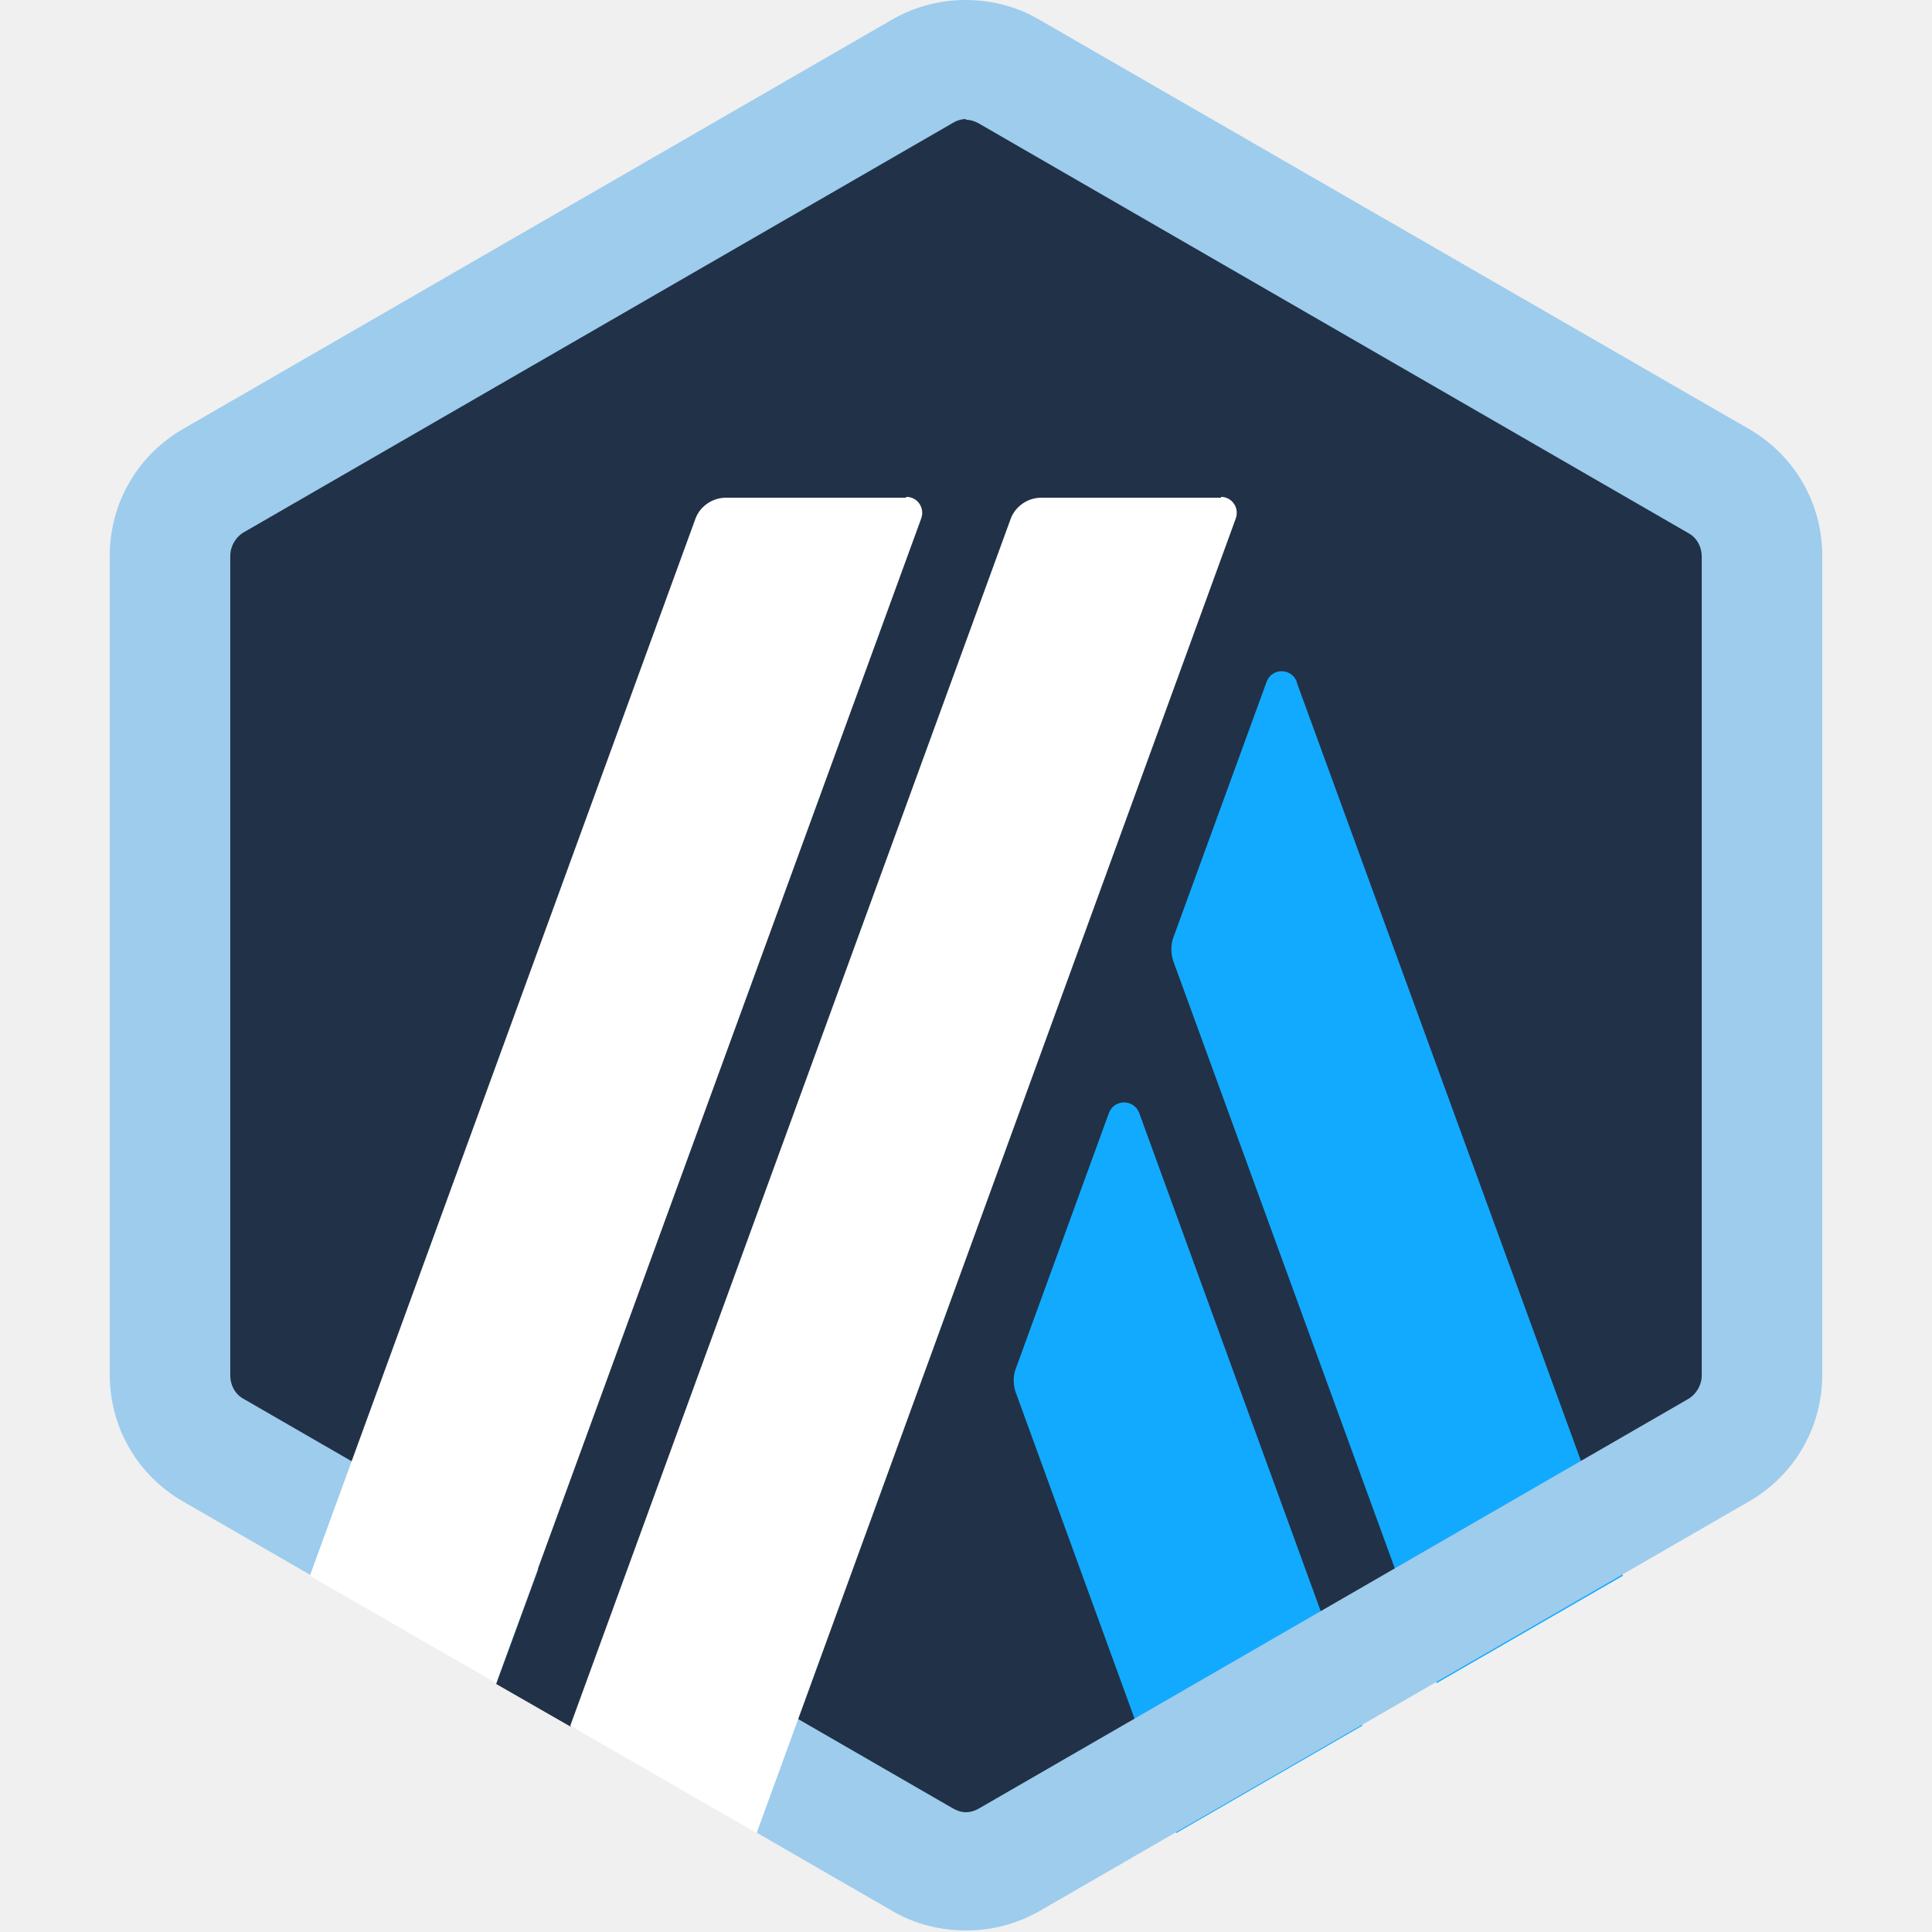
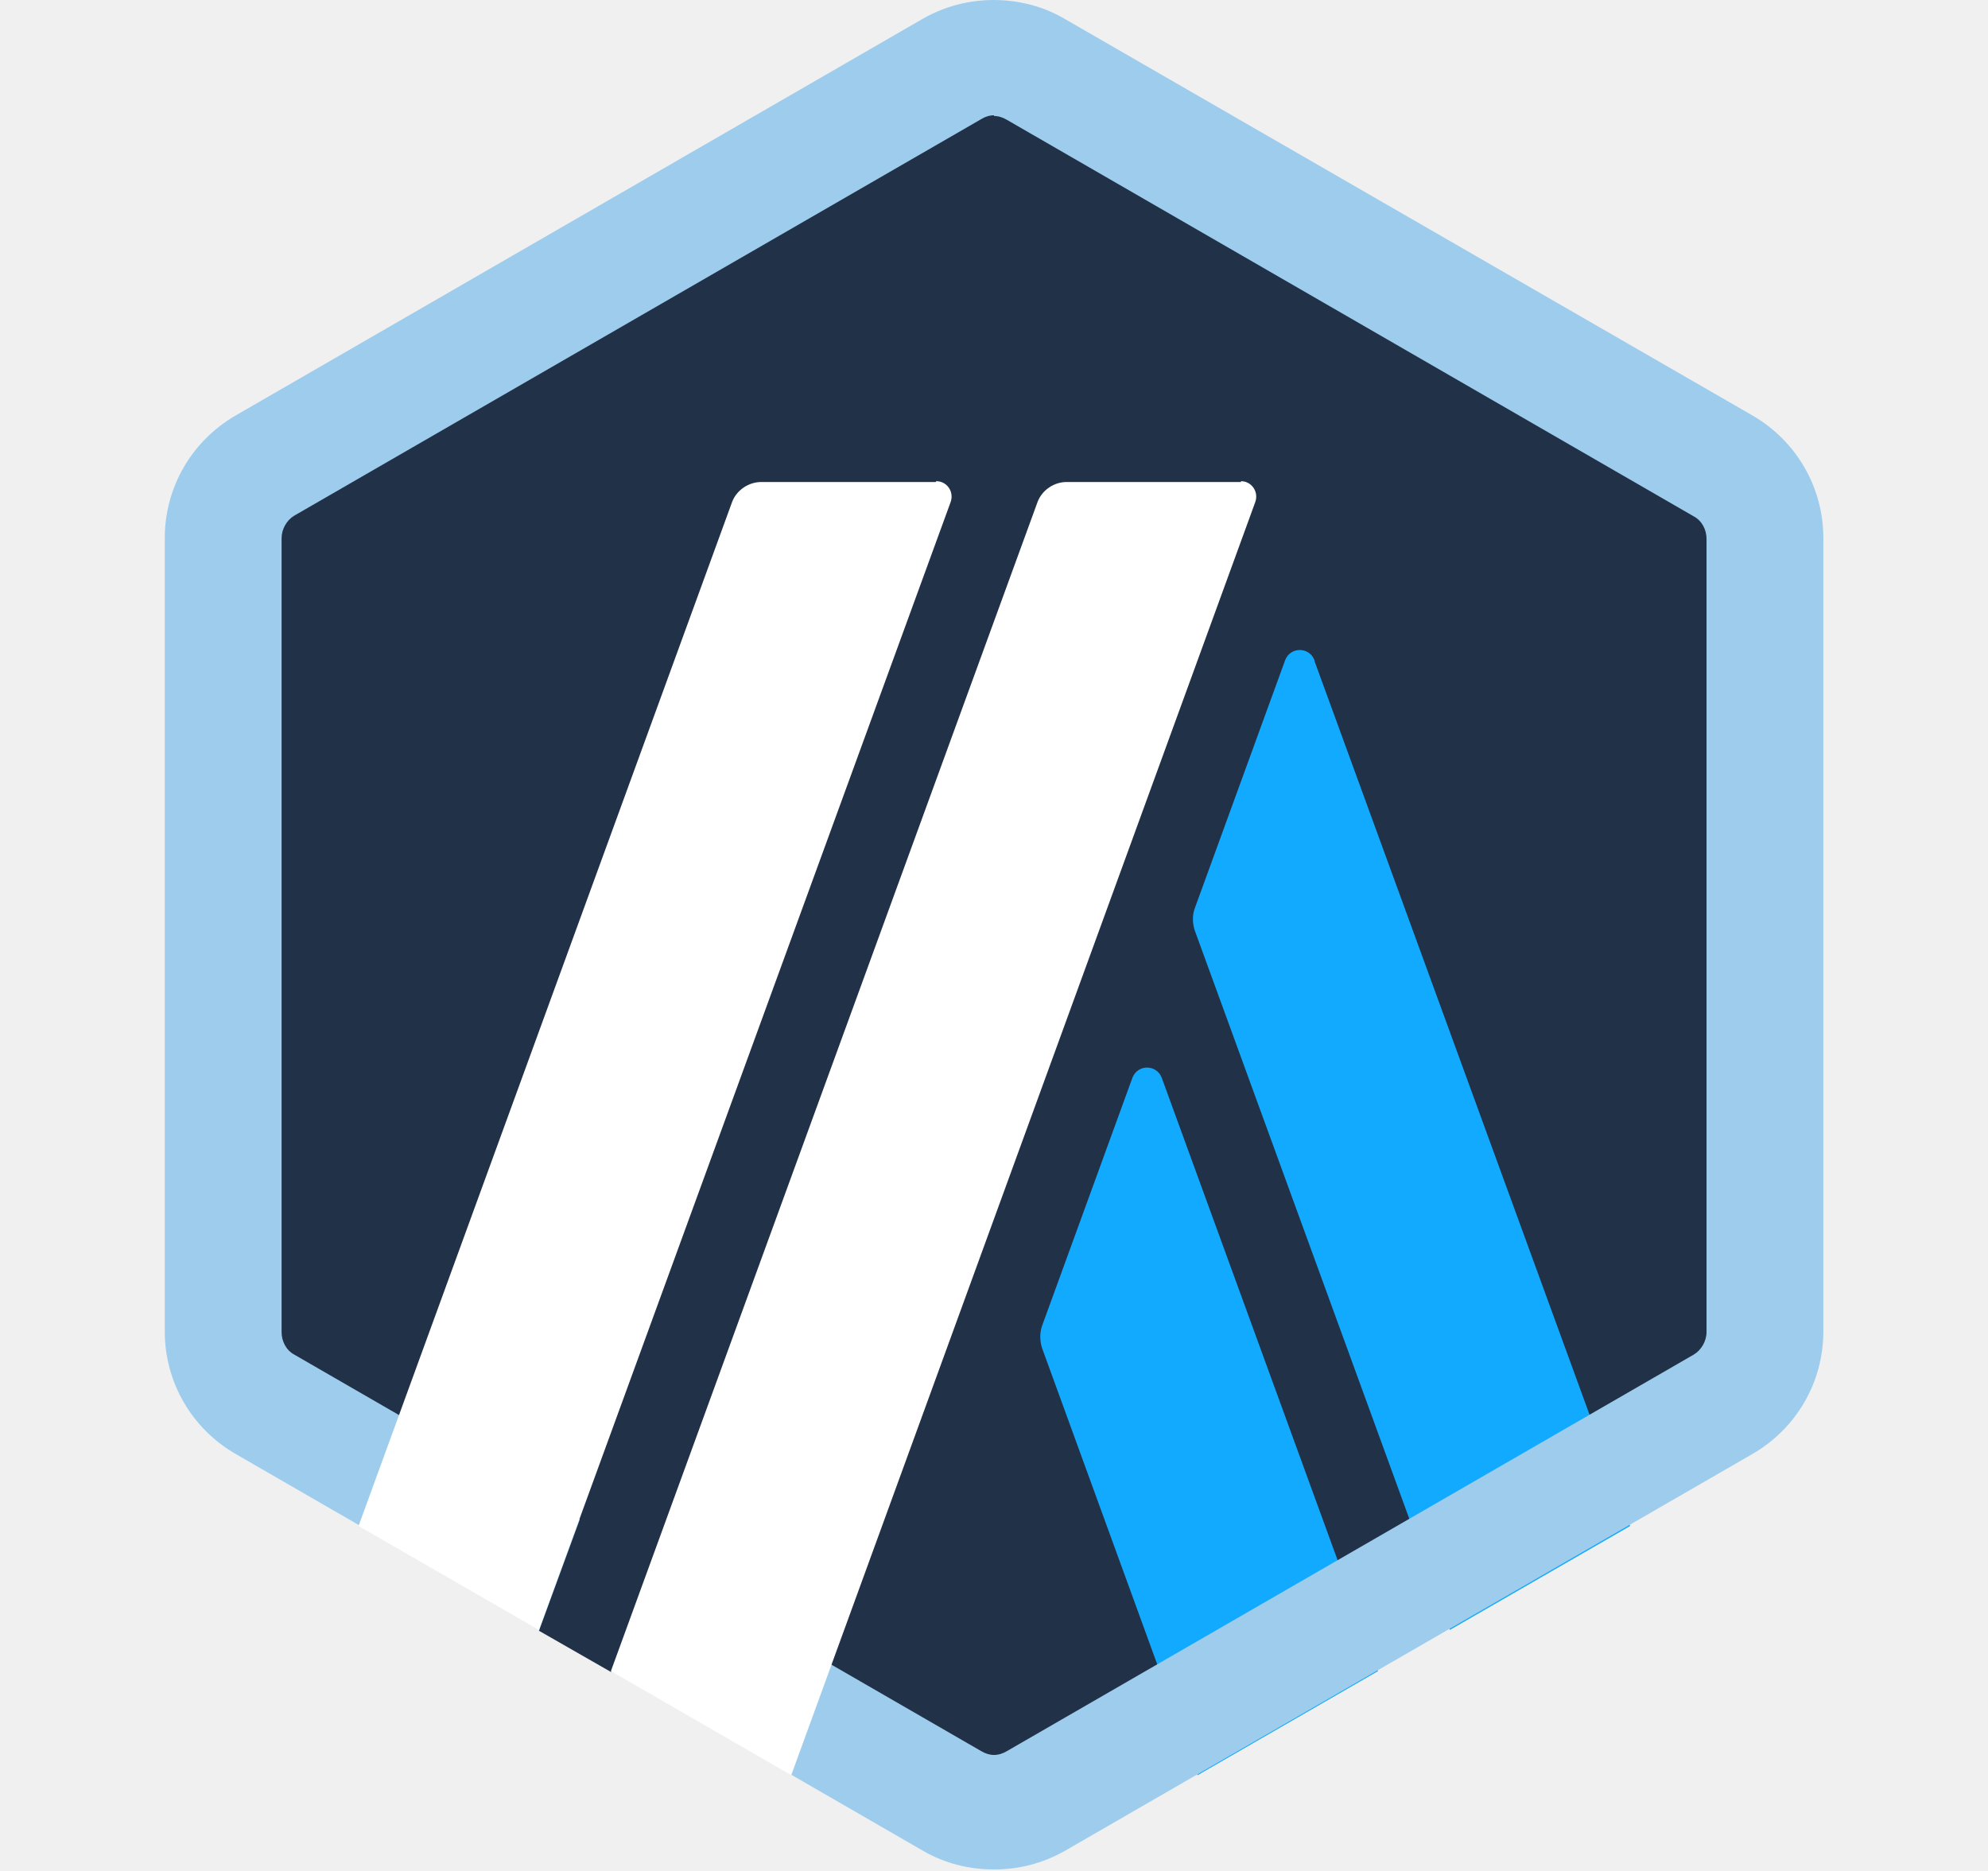
- <svg xmlns="http://www.w3.org/2000/svg" width="16" height="16" viewBox="0 0 16 16" fill="none">
-   <g clip-path="url(#clip0_212_3860)">
-     <path d="M1.446 4.864V11.136C1.446 11.539 1.658 11.904 2.01 12.109L7.443 15.245C7.789 15.443 8.218 15.443 8.563 15.245L13.997 12.109C14.342 11.91 14.56 11.539 14.56 11.136V4.864C14.56 4.461 14.349 4.096 13.997 3.891L8.563 0.755C8.218 0.557 7.789 0.557 7.443 0.755L2.01 3.891C1.664 4.09 1.453 4.461 1.453 4.864H1.446Z" fill="#213147" />
-     <path d="M9.184 9.216L8.41 11.341C8.39 11.398 8.39 11.462 8.41 11.526L9.741 15.181L11.283 14.291L9.434 9.216C9.389 9.101 9.229 9.101 9.184 9.216Z" fill="#12AAFF" />
-     <path d="M10.739 5.645C10.694 5.53 10.534 5.53 10.49 5.645L9.715 7.77C9.696 7.827 9.696 7.891 9.715 7.955L11.898 13.939L13.44 13.05L10.739 5.651V5.645Z" fill="#12AAFF" />
-     <path d="M8 0.992C8.038 0.992 8.077 1.005 8.109 1.024L13.984 4.416C14.054 4.454 14.093 4.531 14.093 4.608V11.392C14.093 11.469 14.048 11.546 13.984 11.584L8.109 14.976C8.077 14.995 8.038 15.008 8 15.008C7.962 15.008 7.923 14.995 7.891 14.976L2.016 11.584C1.946 11.546 1.907 11.469 1.907 11.392V4.602C1.907 4.525 1.952 4.448 2.016 4.41L7.891 1.018C7.923 0.998 7.962 0.986 8 0.986V0.992ZM8 0C7.789 0 7.584 0.051 7.392 0.16L1.517 3.552C1.139 3.77 0.909 4.166 0.909 4.602V11.386C0.909 11.821 1.139 12.218 1.517 12.435L7.392 15.827C7.578 15.936 7.789 15.987 8 15.987C8.211 15.987 8.416 15.936 8.608 15.827L14.483 12.435C14.861 12.218 15.091 11.821 15.091 11.386V4.602C15.091 4.166 14.861 3.77 14.483 3.552L8.602 0.16C8.416 0.051 8.205 0 7.994 0H8Z" fill="#9DCCED" />
-     <path d="M4.109 13.946L4.653 12.461L5.741 13.363L4.723 14.298L4.109 13.946Z" fill="#213147" />
-     <path d="M7.501 4.122H6.01C5.901 4.122 5.798 4.192 5.76 4.294L2.566 13.05L4.109 13.939L7.629 4.294C7.661 4.205 7.597 4.115 7.507 4.115L7.501 4.122Z" fill="white" />
-     <path d="M10.112 4.122H8.621C8.512 4.122 8.41 4.192 8.371 4.294L4.723 14.291L6.266 15.181L10.234 4.294C10.266 4.205 10.202 4.115 10.112 4.115V4.122Z" fill="white" />
+ <svg xmlns="http://www.w3.org/2000/svg" width="17" height="16" viewBox="0 0 17 16" fill="none">
+   <g clip-path="url(#clip0_12445_3905)">
+     <path d="M1.947 4.864V11.136C1.947 11.539 2.158 11.904 2.51 12.109L7.944 15.245C8.29 15.443 8.718 15.443 9.064 15.245L14.498 12.109C14.843 11.91 15.061 11.539 15.061 11.136V4.864C15.061 4.461 14.85 4.096 14.498 3.891L9.064 0.755C8.718 0.557 8.29 0.557 7.944 0.755L2.51 3.891C2.165 4.09 1.954 4.461 1.954 4.864H1.947Z" fill="#213147" />
+     <path d="M9.684 9.216L8.91 11.341C8.891 11.398 8.891 11.462 8.91 11.526L10.241 15.181L11.784 14.291L9.934 9.216C9.889 9.101 9.729 9.101 9.684 9.216Z" fill="#12AAFF" />
+     <path d="M11.24 5.645C11.195 5.53 11.035 5.53 10.99 5.645L10.216 7.77C10.196 7.827 10.196 7.891 10.216 7.955L12.398 13.939L13.94 13.05L11.24 5.651V5.645Z" fill="#12AAFF" />
+     <path d="M8.5 0.992C8.539 0.992 8.577 1.005 8.609 1.024L14.484 4.416C14.555 4.454 14.593 4.531 14.593 4.608V11.392C14.593 11.469 14.548 11.546 14.484 11.584L8.609 14.976C8.577 14.995 8.539 15.008 8.5 15.008C8.462 15.008 8.424 14.995 8.392 14.976L2.516 11.584C2.446 11.546 2.408 11.469 2.408 11.392V4.602C2.408 4.525 2.452 4.448 2.516 4.41L8.392 1.018C8.424 0.998 8.462 0.986 8.5 0.986V0.992ZM8.5 0C8.289 0 8.084 0.051 7.892 0.16L2.017 3.552C1.64 3.77 1.409 4.166 1.409 4.602V11.386C1.409 11.821 1.64 12.218 2.017 12.435L7.892 15.827C8.078 15.936 8.289 15.987 8.5 15.987C8.712 15.987 8.916 15.936 9.108 15.827L14.984 12.435C15.361 12.218 15.592 11.821 15.592 11.386V4.602C15.592 4.166 15.361 3.77 14.984 3.552L9.102 0.16C8.916 0.051 8.705 0 8.494 0H8.5Z" fill="#9DCCED" />
+     <path d="M4.609 13.946L5.153 12.461L6.241 13.363L5.224 14.298L4.609 13.946Z" fill="#213147" />
+     <path d="M8.001 4.122H6.51C6.401 4.122 6.298 4.192 6.26 4.294L3.066 13.05L4.609 13.939L8.129 4.294C8.161 4.205 8.097 4.115 8.007 4.115L8.001 4.122Z" fill="white" />
+     <path d="M10.612 4.122H9.121C9.012 4.122 8.91 4.192 8.872 4.294L5.224 14.291L6.766 15.181L10.734 4.294C10.766 4.205 10.702 4.115 10.612 4.115V4.122Z" fill="white" />
  </g>
  <defs>
-     <clipPath id="clip0_212_3860">
-       <rect width="16" height="16" fill="white" />
+     <clipPath id="clip0_12445_3905">
+       <rect width="16" height="16" fill="white" transform="translate(0.5)" />
    </clipPath>
  </defs>
</svg>
